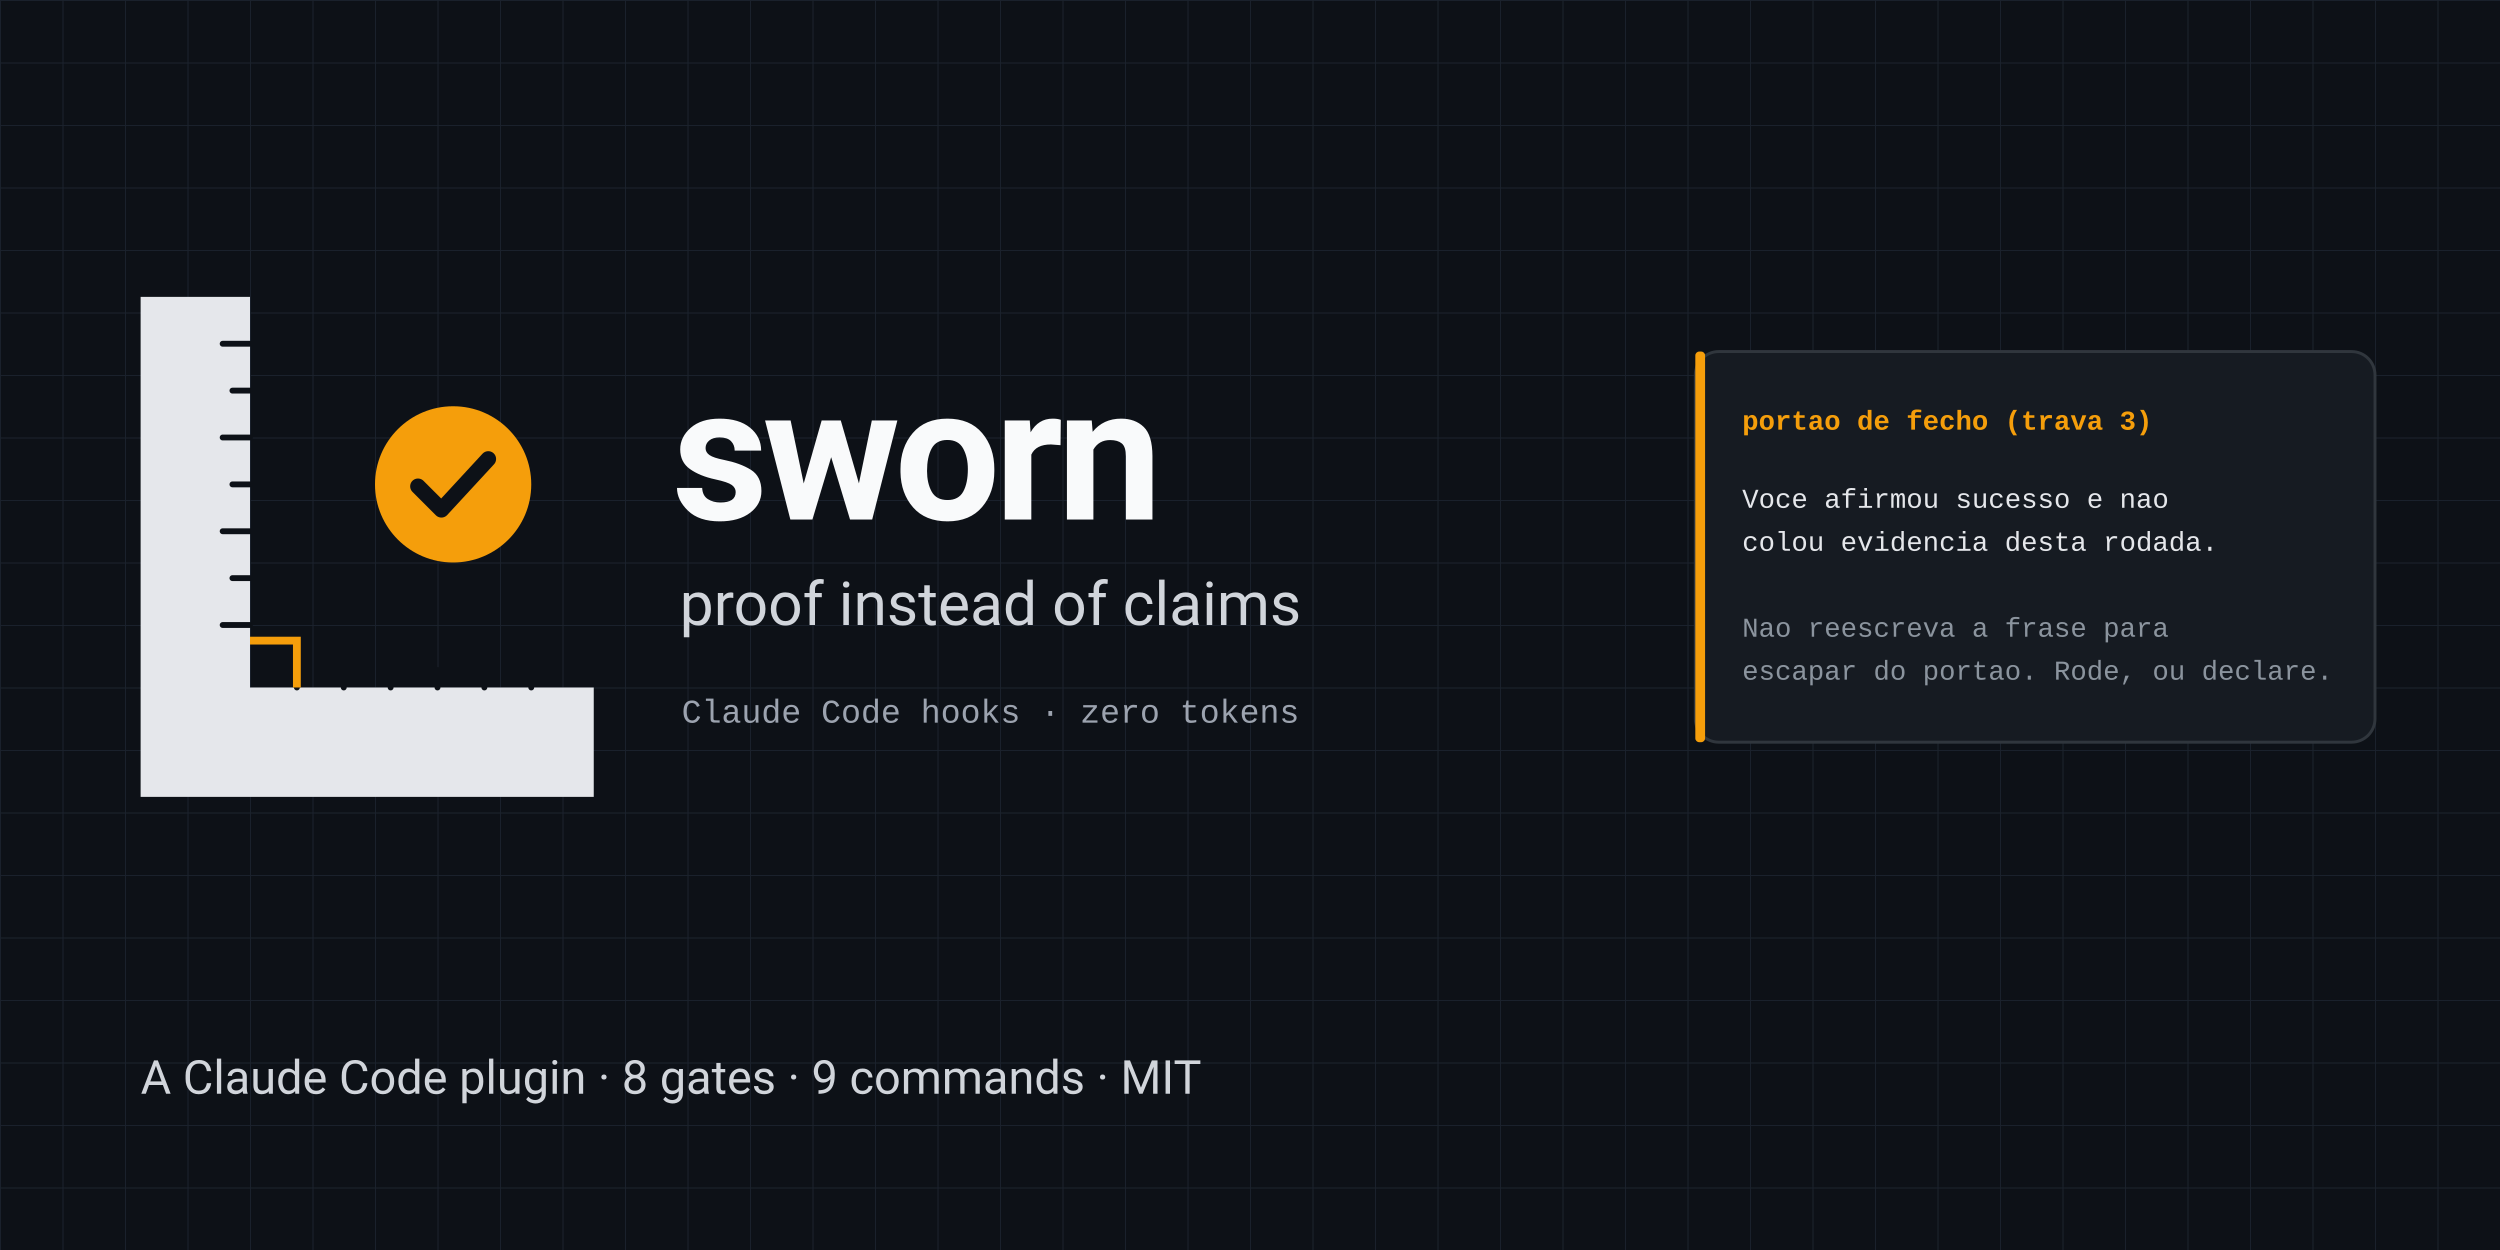
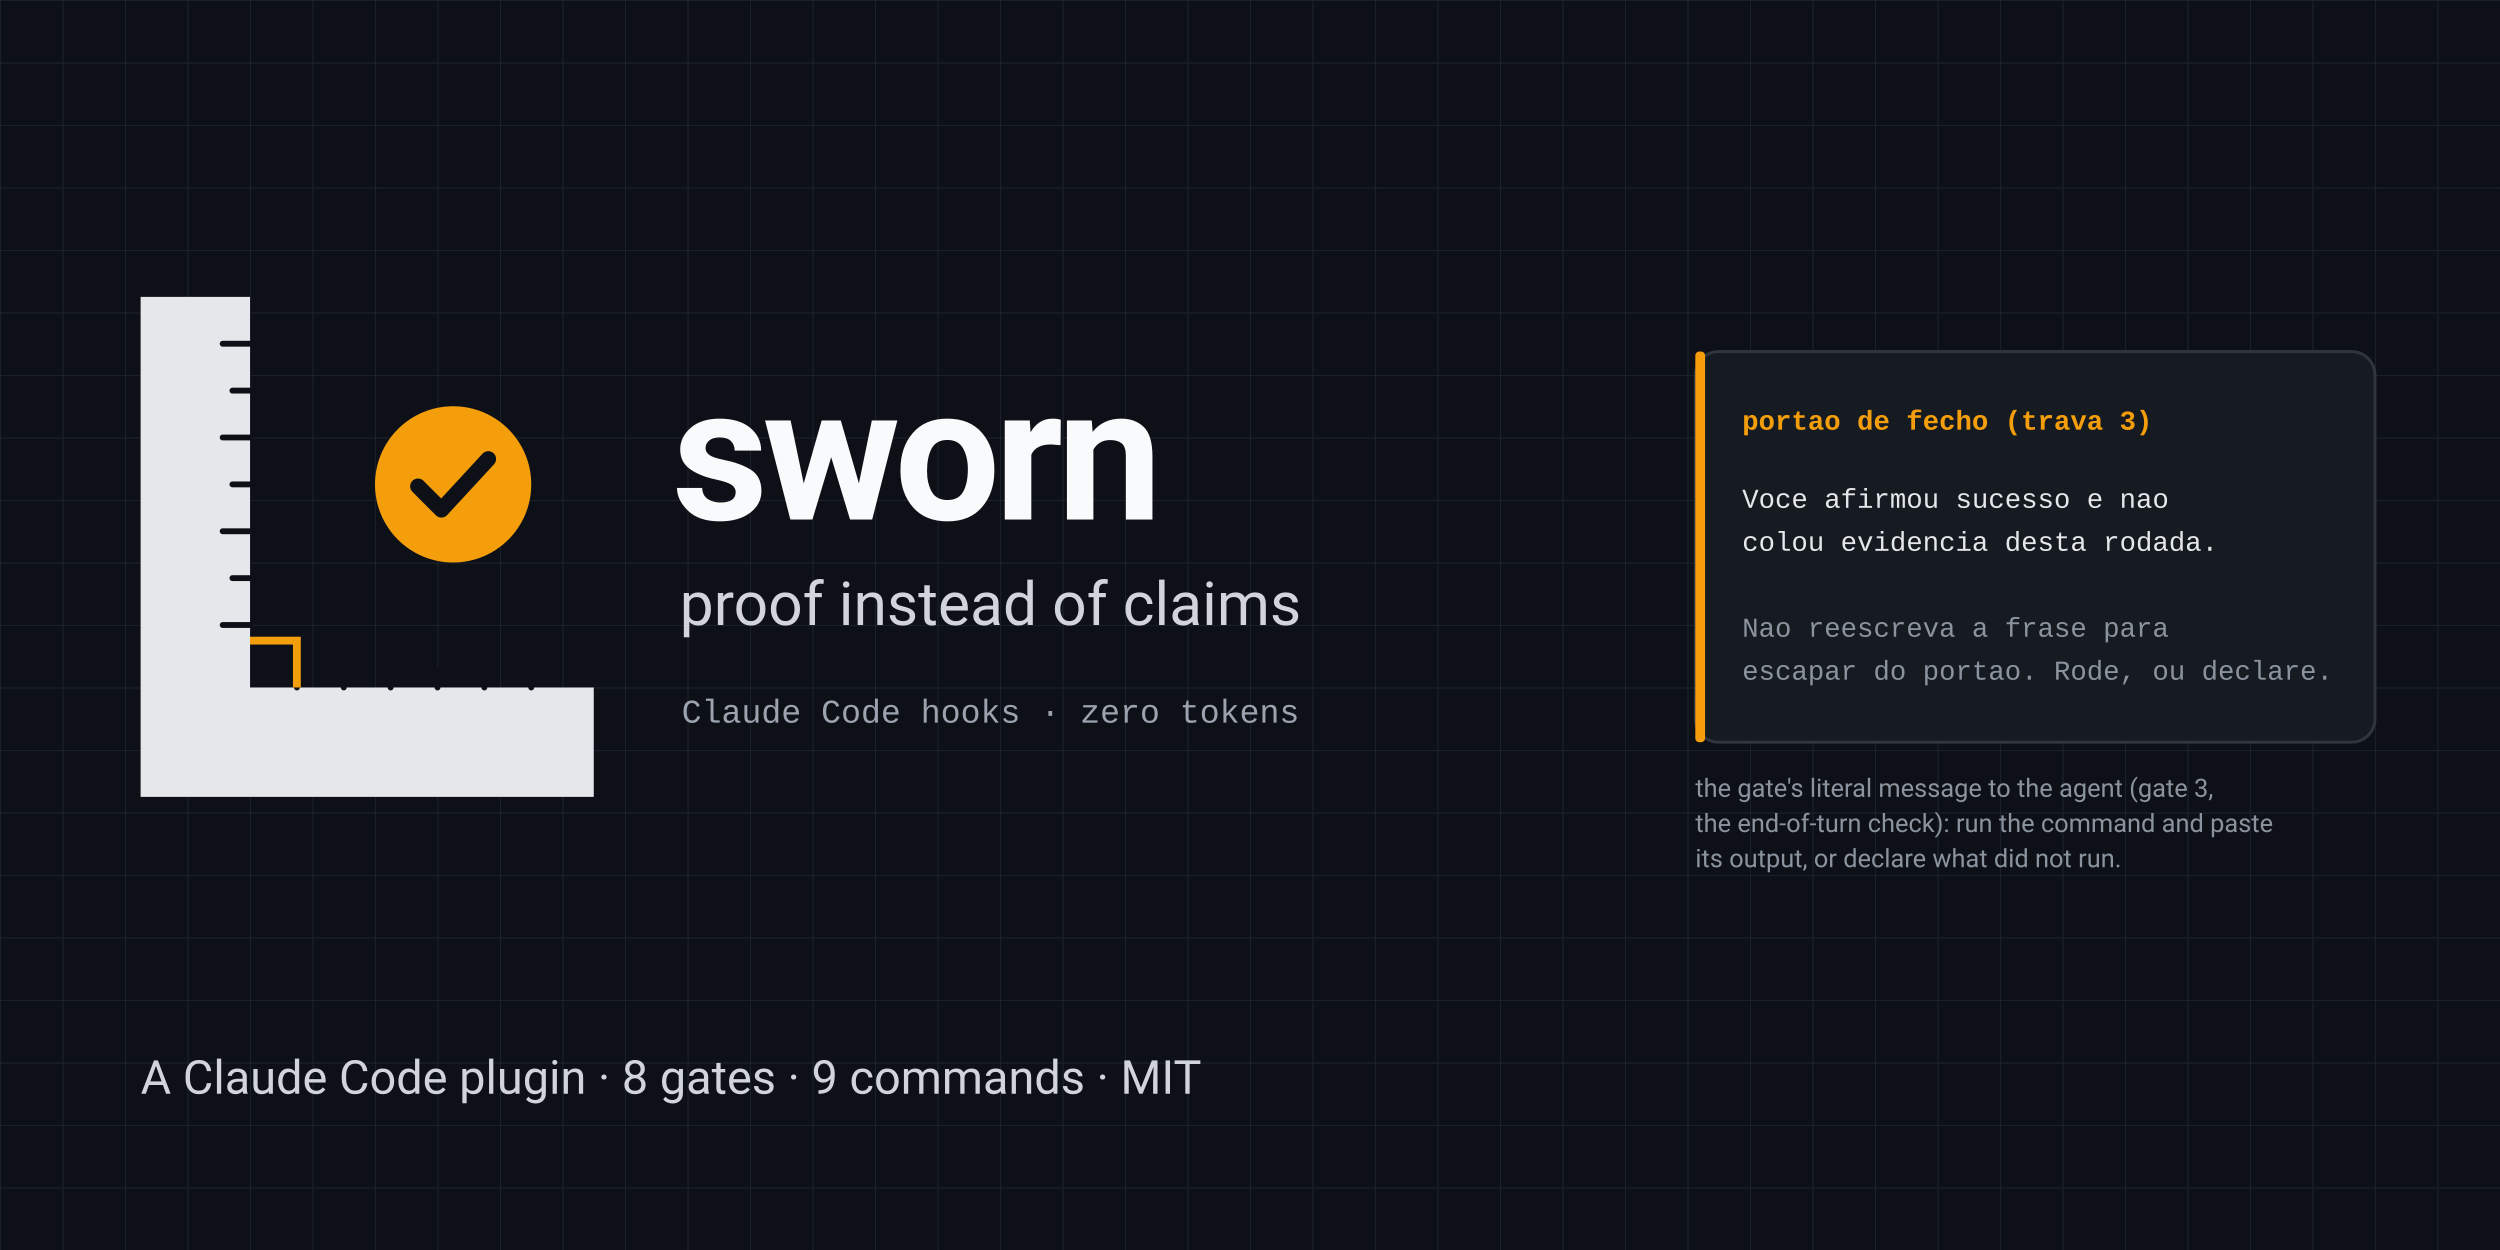
<svg xmlns="http://www.w3.org/2000/svg" width="1280" height="640" viewBox="0 0 1280 640" role="img" aria-labelledby="titulo desc">
  <defs>
    <pattern id="grade" width="32" height="32" patternUnits="userSpaceOnUse">
      <path d="M32 0H0V32" fill="none" stroke="#1B222C" stroke-width="1" />
    </pattern>
  </defs>
  <rect width="1280" height="640" fill="#0D1117" />
  <rect width="1280" height="640" fill="url(#grade)" />
  <g transform="translate(72 152)">
    <path d="M0 0H56V200H232V256H0Z" fill="#E5E7EB" />
    <g stroke="#0D1117" stroke-width="3" stroke-linecap="round">
      <path d="M56 24h-14M56 48h-9M56 72h-14M56 96h-9M56 120h-14M56 144h-9M56 168h-14" />
      <path d="M80 200v-14M104 200v-9M128 200v-14M152 200v-9M176 200v-14M200 200v-9" />
    </g>
    <path d="M56 176H80V200" fill="none" stroke="#F59E0B" stroke-width="4" />
    <circle cx="160" cy="96" r="40" fill="#F59E0B" />
    <path d="M142 97l12 12l24-26" fill="none" stroke="#0D1117" stroke-width="8" stroke-linecap="round" stroke-linejoin="round" />
  </g>
  <g font-family="'Segoe UI', system-ui, -apple-system, Roboto, 'Helvetica Neue', Arial, sans-serif">
    <text x="344" y="266" font-size="96" font-weight="700" letter-spacing="-3" fill="#F9FAFB">sworn</text>
    <text x="348" y="320" font-size="31" fill="#D1D5DB">proof instead of claims</text>
  </g>
  <text x="349" y="370" font-family="ui-monospace, SFMono-Regular, Menlo, Consolas, 'Liberation Mono', monospace" font-size="17" fill="#9CA3AF">Claude Code hooks · zero tokens</text>
  <g transform="translate(868 180)">
    <rect width="348" height="200" rx="12" fill="#161B22" stroke="#30363D" stroke-width="1.5" />
    <rect x="0" y="0" width="5" height="200" rx="2" fill="#F59E0B" />
    <g font-family="ui-monospace, SFMono-Regular, Menlo, Consolas, 'Liberation Mono', monospace" font-size="14">
      <text x="24" y="40" fill="#F59E0B" font-weight="700">portao de fecho (trava 3)</text>
      <text x="24" y="80" fill="#E5E7EB">Voce afirmou sucesso e nao</text>
      <text x="24" y="102" fill="#E5E7EB">colou evidencia desta rodada.</text>
      <text x="24" y="146" fill="#8B949E">Nao reescreva a frase para</text>
      <text x="24" y="168" fill="#8B949E">escapar do portao. Rode, ou declare.</text>
    </g>
+     <text x="0" y="228" font-family="'Segoe UI', system-ui, -apple-system, Roboto, 'Helvetica Neue', Arial, sans-serif" font-size="13" fill="#8B949E">
+       <tspan x="0">the gate's literal message to the agent (gate 3,</tspan>
+       <tspan x="0" dy="18">the end-of-turn check): run the command and paste</tspan>
+       <tspan x="0" dy="18">its output, or declare what did not run.</tspan>
+     </text>
  </g>
  <text x="72" y="560" font-family="'Segoe UI', system-ui, -apple-system, Roboto, 'Helvetica Neue', Arial, sans-serif" font-size="24" fill="#D1D5DB">A Claude Code plugin · 8 gates · 9 commands · MIT</text>
</svg>
